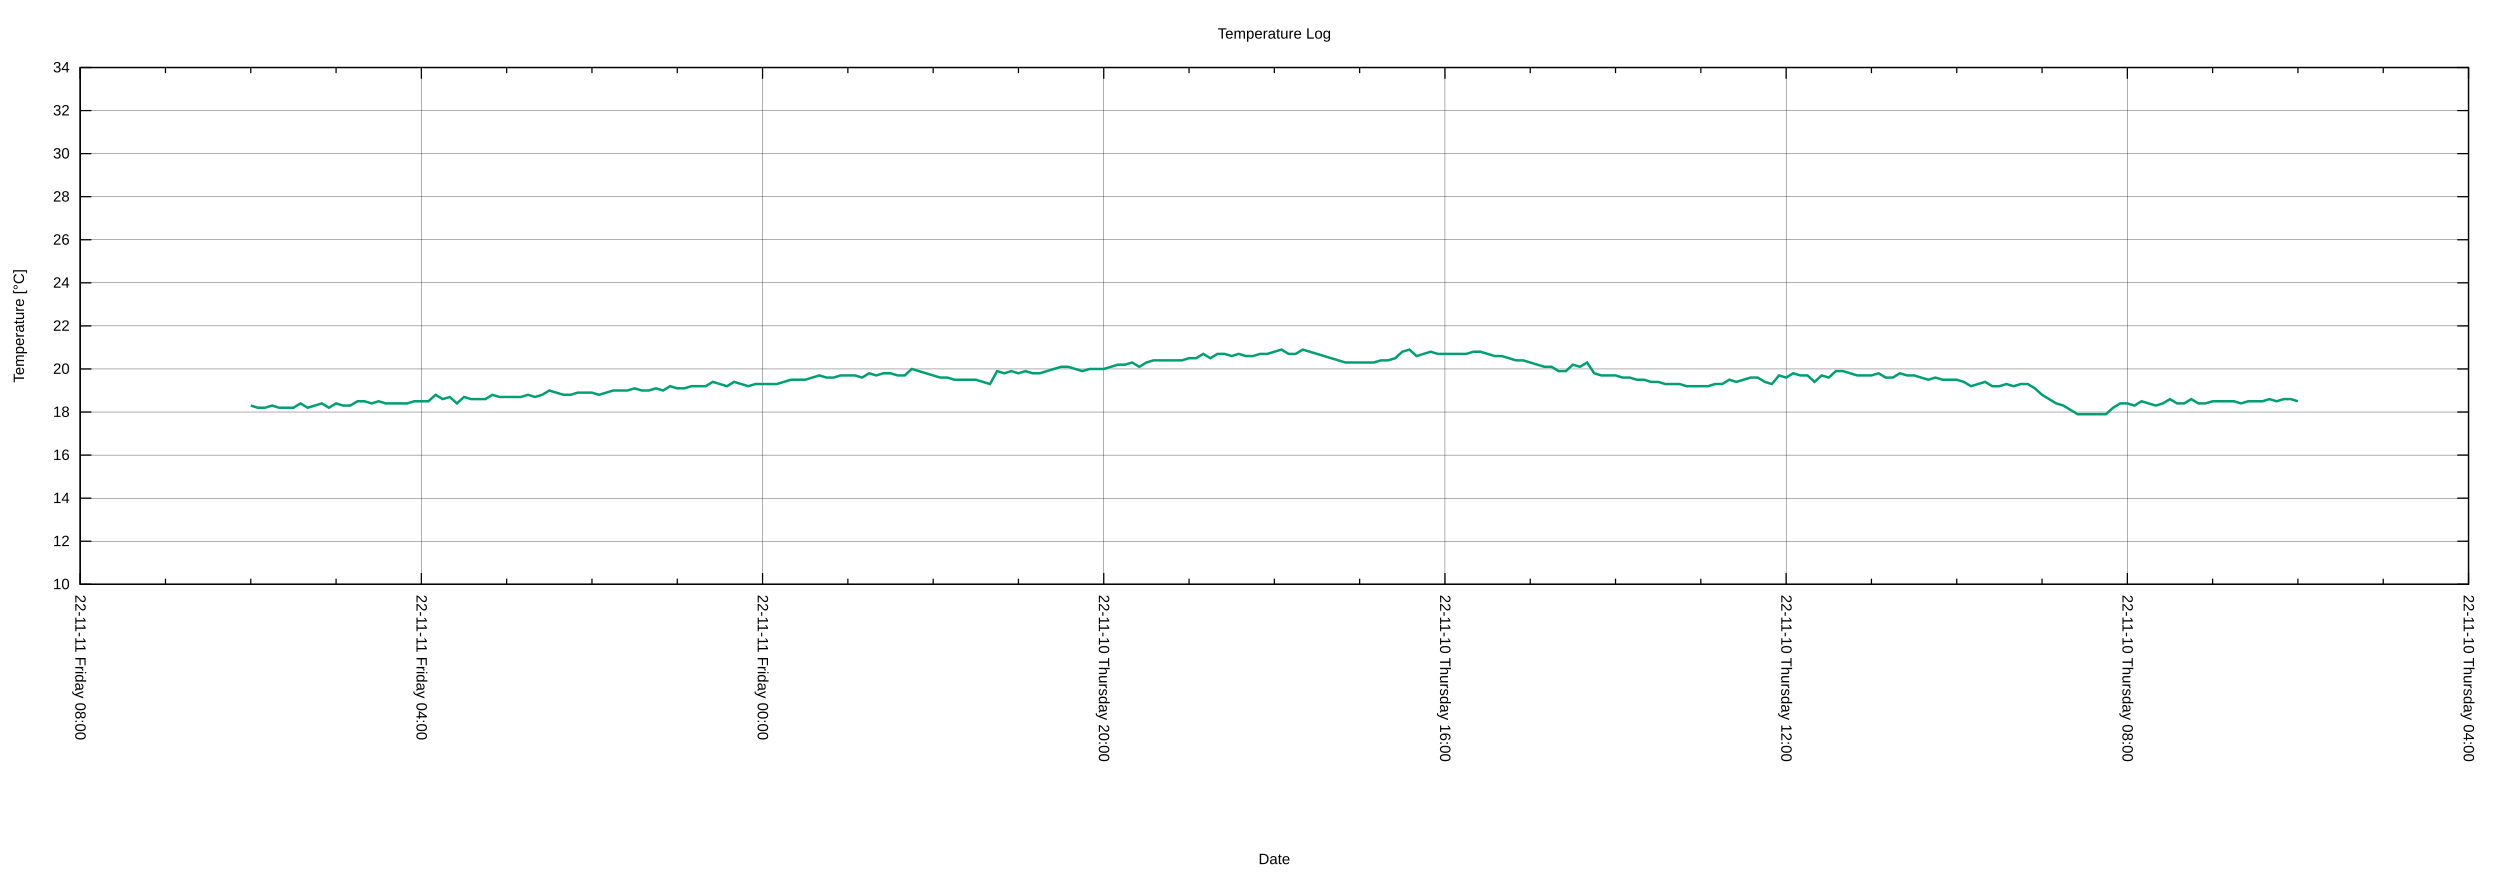
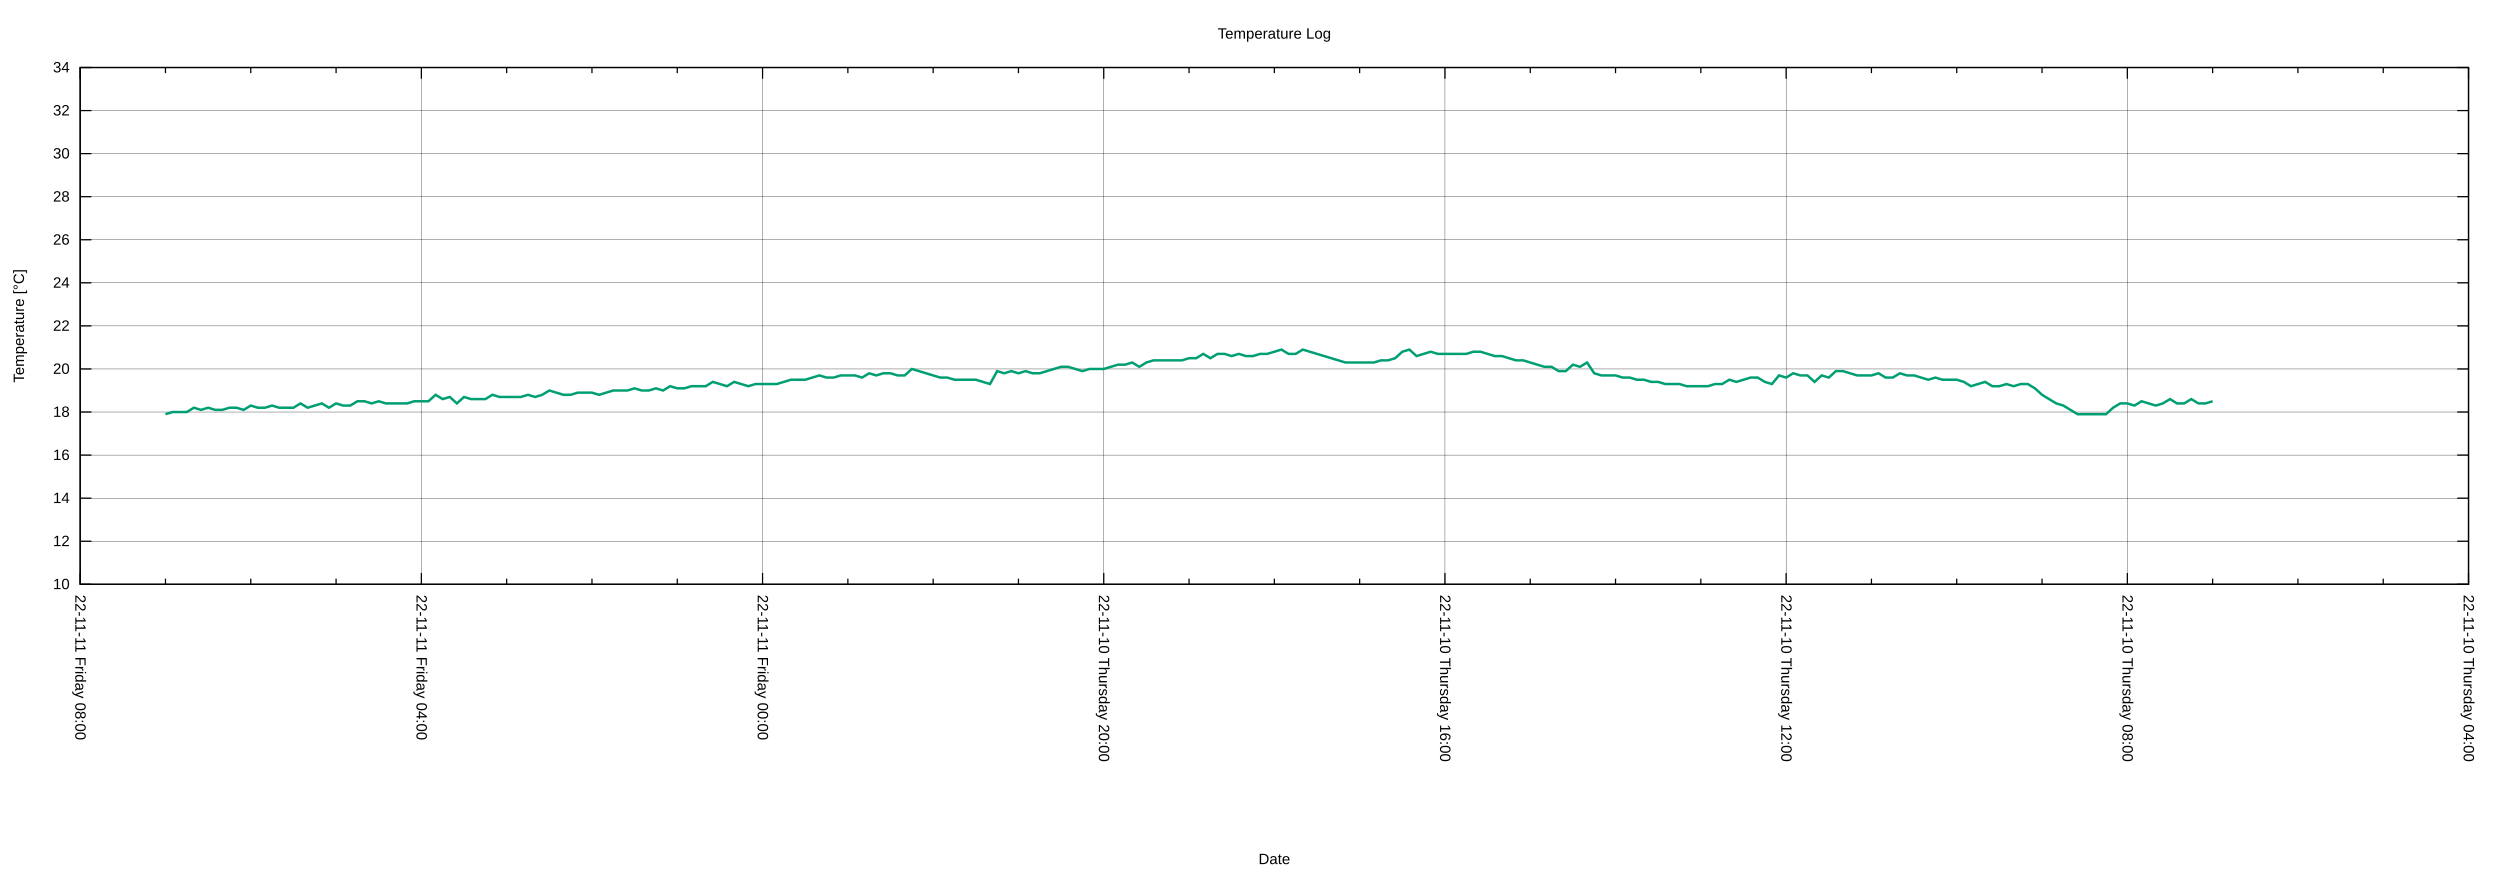
<svg xmlns="http://www.w3.org/2000/svg" xmlns:xlink="http://www.w3.org/1999/xlink" width="2000" height="700" viewBox="0 0 2000 700">
  <g id="gnuplot_canvas">
    <rect x="0" y="0" width="2000" height="700" fill="none" />
    <defs>
      <circle id="gpDot" r="0.5" stroke-width="0.5" stroke="currentColor" />
      <path id="gpPt0" stroke-width="0.222" stroke="currentColor" d="M-1,0 h2 M0,-1 v2" />
      <path id="gpPt1" stroke-width="0.222" stroke="currentColor" d="M-1,-1 L1,1 M1,-1 L-1,1" />
      <path id="gpPt2" stroke-width="0.222" stroke="currentColor" d="M-1,0 L1,0 M0,-1 L0,1 M-1,-1 L1,1 M-1,1 L1,-1" />
      <rect id="gpPt3" stroke-width="0.222" stroke="currentColor" x="-1" y="-1" width="2" height="2" />
      <rect id="gpPt4" stroke-width="0.222" stroke="currentColor" fill="currentColor" x="-1" y="-1" width="2" height="2" />
      <circle id="gpPt5" stroke-width="0.222" stroke="currentColor" cx="0" cy="0" r="1" />
      <use xlink:href="#gpPt5" id="gpPt6" fill="currentColor" stroke="none" />
      <path id="gpPt7" stroke-width="0.222" stroke="currentColor" d="M0,-1.33 L-1.33,0.67 L1.33,0.67 z" />
      <use xlink:href="#gpPt7" id="gpPt8" fill="currentColor" stroke="none" />
      <use xlink:href="#gpPt7" id="gpPt9" stroke="currentColor" transform="rotate(180)" />
      <use xlink:href="#gpPt9" id="gpPt10" fill="currentColor" stroke="none" />
      <use xlink:href="#gpPt3" id="gpPt11" stroke="currentColor" transform="rotate(45)" />
      <use xlink:href="#gpPt11" id="gpPt12" fill="currentColor" stroke="none" />
      <path id="gpPt13" stroke-width="0.222" stroke="currentColor" d="M0,1.330 L1.265,0.411 L0.782,-1.067 L-0.782,-1.076 L-1.265,0.411 z" />
      <use xlink:href="#gpPt13" id="gpPt14" fill="currentColor" stroke="none" />
      <filter id="textbox" filterUnits="objectBoundingBox" x="0" y="0" height="1" width="1">
        <feFlood flood-color="white" flood-opacity="1" result="bgnd" />
        <feComposite in="SourceGraphic" in2="bgnd" operator="atop" />
      </filter>
      <filter id="greybox" filterUnits="objectBoundingBox" x="0" y="0" height="1" width="1">
        <feFlood flood-color="lightgrey" flood-opacity="1" result="grey" />
        <feComposite in="SourceGraphic" in2="grey" operator="atop" />
      </filter>
    </defs>
    <g fill="none" color="white" stroke="currentColor" stroke-width="1.00" stroke-linecap="butt" stroke-linejoin="miter">
</g>
    <g fill="none" color="black" stroke="currentColor" stroke-width="1.00" stroke-linecap="butt" stroke-linejoin="miter">
</g>
    <g fill="none" color="black" stroke="black" stroke-width="0.25" stroke-linecap="butt" stroke-linejoin="miter">
</g>
    <g fill="none" color="black" stroke="currentColor" stroke-width="0.25" stroke-linecap="butt" stroke-linejoin="miter">
      <path stroke="black" class="gridline" d="M64.14,467.43 L1974.82,467.43  " />
    </g>
    <g fill="none" color="black" stroke="black" stroke-width="1.00" stroke-linecap="butt" stroke-linejoin="miter">
</g>
    <g fill="none" color="black" stroke="currentColor" stroke-width="1.00" stroke-linecap="butt" stroke-linejoin="miter">
      <path stroke="black" d="M64.14,467.43 L73.14,467.43 M1974.82,467.43 L1965.82,467.43  " />
      <g transform="translate(55.75,471.33)" stroke="none" fill="black" font-family="Arial" font-size="12.00" text-anchor="end">
        <text>
          <tspan font-family="Arial"> 10</tspan>
        </text>
      </g>
    </g>
    <g fill="none" color="black" stroke="currentColor" stroke-width="1.00" stroke-linecap="butt" stroke-linejoin="miter">
</g>
    <g fill="none" color="black" stroke="black" stroke-width="0.25" stroke-linecap="butt" stroke-linejoin="miter">
</g>
    <g fill="none" color="black" stroke="currentColor" stroke-width="0.25" stroke-linecap="butt" stroke-linejoin="miter">
      <path stroke="black" class="gridline" d="M64.14,432.98 L1974.82,432.98  " />
    </g>
    <g fill="none" color="black" stroke="black" stroke-width="1.00" stroke-linecap="butt" stroke-linejoin="miter">
</g>
    <g fill="none" color="black" stroke="currentColor" stroke-width="1.00" stroke-linecap="butt" stroke-linejoin="miter">
      <path stroke="black" d="M64.14,432.98 L73.14,432.98 M1974.82,432.98 L1965.82,432.98  " />
      <g transform="translate(55.75,436.88)" stroke="none" fill="black" font-family="Arial" font-size="12.00" text-anchor="end">
        <text>
          <tspan font-family="Arial"> 12</tspan>
        </text>
      </g>
    </g>
    <g fill="none" color="black" stroke="currentColor" stroke-width="1.00" stroke-linecap="butt" stroke-linejoin="miter">
</g>
    <g fill="none" color="black" stroke="black" stroke-width="0.25" stroke-linecap="butt" stroke-linejoin="miter">
</g>
    <g fill="none" color="black" stroke="currentColor" stroke-width="0.25" stroke-linecap="butt" stroke-linejoin="miter">
      <path stroke="black" class="gridline" d="M64.14,398.53 L1974.82,398.53  " />
    </g>
    <g fill="none" color="black" stroke="black" stroke-width="1.00" stroke-linecap="butt" stroke-linejoin="miter">
</g>
    <g fill="none" color="black" stroke="currentColor" stroke-width="1.00" stroke-linecap="butt" stroke-linejoin="miter">
      <path stroke="black" d="M64.14,398.53 L73.14,398.53 M1974.82,398.53 L1965.82,398.53  " />
      <g transform="translate(55.75,402.43)" stroke="none" fill="black" font-family="Arial" font-size="12.00" text-anchor="end">
        <text>
          <tspan font-family="Arial"> 14</tspan>
        </text>
      </g>
    </g>
    <g fill="none" color="black" stroke="currentColor" stroke-width="1.00" stroke-linecap="butt" stroke-linejoin="miter">
</g>
    <g fill="none" color="black" stroke="black" stroke-width="0.25" stroke-linecap="butt" stroke-linejoin="miter">
</g>
    <g fill="none" color="black" stroke="currentColor" stroke-width="0.25" stroke-linecap="butt" stroke-linejoin="miter">
      <path stroke="black" class="gridline" d="M64.14,364.07 L1974.82,364.07  " />
    </g>
    <g fill="none" color="black" stroke="black" stroke-width="1.00" stroke-linecap="butt" stroke-linejoin="miter">
</g>
    <g fill="none" color="black" stroke="currentColor" stroke-width="1.00" stroke-linecap="butt" stroke-linejoin="miter">
      <path stroke="black" d="M64.14,364.07 L73.14,364.07 M1974.82,364.07 L1965.82,364.07  " />
      <g transform="translate(55.75,367.97)" stroke="none" fill="black" font-family="Arial" font-size="12.00" text-anchor="end">
        <text>
          <tspan font-family="Arial"> 16</tspan>
        </text>
      </g>
    </g>
    <g fill="none" color="black" stroke="currentColor" stroke-width="1.00" stroke-linecap="butt" stroke-linejoin="miter">
</g>
    <g fill="none" color="black" stroke="black" stroke-width="0.25" stroke-linecap="butt" stroke-linejoin="miter">
</g>
    <g fill="none" color="black" stroke="currentColor" stroke-width="0.25" stroke-linecap="butt" stroke-linejoin="miter">
      <path stroke="black" class="gridline" d="M64.14,329.62 L1974.82,329.62  " />
    </g>
    <g fill="none" color="black" stroke="black" stroke-width="1.00" stroke-linecap="butt" stroke-linejoin="miter">
</g>
    <g fill="none" color="black" stroke="currentColor" stroke-width="1.00" stroke-linecap="butt" stroke-linejoin="miter">
      <path stroke="black" d="M64.14,329.62 L73.14,329.62 M1974.82,329.62 L1965.82,329.62  " />
      <g transform="translate(55.75,333.52)" stroke="none" fill="black" font-family="Arial" font-size="12.00" text-anchor="end">
        <text>
          <tspan font-family="Arial"> 18</tspan>
        </text>
      </g>
    </g>
    <g fill="none" color="black" stroke="currentColor" stroke-width="1.00" stroke-linecap="butt" stroke-linejoin="miter">
</g>
    <g fill="none" color="black" stroke="black" stroke-width="0.25" stroke-linecap="butt" stroke-linejoin="miter">
</g>
    <g fill="none" color="black" stroke="currentColor" stroke-width="0.25" stroke-linecap="butt" stroke-linejoin="miter">
      <path stroke="black" class="gridline" d="M64.14,295.17 L1974.82,295.17  " />
    </g>
    <g fill="none" color="black" stroke="black" stroke-width="1.00" stroke-linecap="butt" stroke-linejoin="miter">
</g>
    <g fill="none" color="black" stroke="currentColor" stroke-width="1.00" stroke-linecap="butt" stroke-linejoin="miter">
      <path stroke="black" d="M64.14,295.17 L73.14,295.17 M1974.82,295.17 L1965.82,295.17  " />
      <g transform="translate(55.75,299.07)" stroke="none" fill="black" font-family="Arial" font-size="12.00" text-anchor="end">
        <text>
          <tspan font-family="Arial"> 20</tspan>
        </text>
      </g>
    </g>
    <g fill="none" color="black" stroke="currentColor" stroke-width="1.00" stroke-linecap="butt" stroke-linejoin="miter">
</g>
    <g fill="none" color="black" stroke="black" stroke-width="0.25" stroke-linecap="butt" stroke-linejoin="miter">
</g>
    <g fill="none" color="black" stroke="currentColor" stroke-width="0.25" stroke-linecap="butt" stroke-linejoin="miter">
      <path stroke="black" class="gridline" d="M64.14,260.72 L1974.82,260.72  " />
    </g>
    <g fill="none" color="black" stroke="black" stroke-width="1.00" stroke-linecap="butt" stroke-linejoin="miter">
</g>
    <g fill="none" color="black" stroke="currentColor" stroke-width="1.00" stroke-linecap="butt" stroke-linejoin="miter">
      <path stroke="black" d="M64.14,260.72 L73.14,260.72 M1974.82,260.72 L1965.82,260.72  " />
      <g transform="translate(55.75,264.62)" stroke="none" fill="black" font-family="Arial" font-size="12.00" text-anchor="end">
        <text>
          <tspan font-family="Arial"> 22</tspan>
        </text>
      </g>
    </g>
    <g fill="none" color="black" stroke="currentColor" stroke-width="1.00" stroke-linecap="butt" stroke-linejoin="miter">
</g>
    <g fill="none" color="black" stroke="black" stroke-width="0.25" stroke-linecap="butt" stroke-linejoin="miter">
</g>
    <g fill="none" color="black" stroke="currentColor" stroke-width="0.25" stroke-linecap="butt" stroke-linejoin="miter">
      <path stroke="black" class="gridline" d="M64.14,226.27 L1974.82,226.27  " />
    </g>
    <g fill="none" color="black" stroke="black" stroke-width="1.00" stroke-linecap="butt" stroke-linejoin="miter">
</g>
    <g fill="none" color="black" stroke="currentColor" stroke-width="1.00" stroke-linecap="butt" stroke-linejoin="miter">
      <path stroke="black" d="M64.14,226.27 L73.14,226.27 M1974.82,226.27 L1965.82,226.27  " />
      <g transform="translate(55.75,230.17)" stroke="none" fill="black" font-family="Arial" font-size="12.00" text-anchor="end">
        <text>
          <tspan font-family="Arial"> 24</tspan>
        </text>
      </g>
    </g>
    <g fill="none" color="black" stroke="currentColor" stroke-width="1.00" stroke-linecap="butt" stroke-linejoin="miter">
</g>
    <g fill="none" color="black" stroke="black" stroke-width="0.25" stroke-linecap="butt" stroke-linejoin="miter">
</g>
    <g fill="none" color="black" stroke="currentColor" stroke-width="0.25" stroke-linecap="butt" stroke-linejoin="miter">
      <path stroke="black" class="gridline" d="M64.14,191.82 L1974.82,191.82  " />
    </g>
    <g fill="none" color="black" stroke="black" stroke-width="1.00" stroke-linecap="butt" stroke-linejoin="miter">
</g>
    <g fill="none" color="black" stroke="currentColor" stroke-width="1.00" stroke-linecap="butt" stroke-linejoin="miter">
      <path stroke="black" d="M64.14,191.82 L73.14,191.82 M1974.82,191.82 L1965.82,191.82  " />
      <g transform="translate(55.75,195.72)" stroke="none" fill="black" font-family="Arial" font-size="12.00" text-anchor="end">
        <text>
          <tspan font-family="Arial"> 26</tspan>
        </text>
      </g>
    </g>
    <g fill="none" color="black" stroke="currentColor" stroke-width="1.00" stroke-linecap="butt" stroke-linejoin="miter">
</g>
    <g fill="none" color="black" stroke="black" stroke-width="0.25" stroke-linecap="butt" stroke-linejoin="miter">
</g>
    <g fill="none" color="black" stroke="currentColor" stroke-width="0.25" stroke-linecap="butt" stroke-linejoin="miter">
      <path stroke="black" class="gridline" d="M64.14,157.36 L1974.82,157.36  " />
    </g>
    <g fill="none" color="black" stroke="black" stroke-width="1.00" stroke-linecap="butt" stroke-linejoin="miter">
</g>
    <g fill="none" color="black" stroke="currentColor" stroke-width="1.00" stroke-linecap="butt" stroke-linejoin="miter">
      <path stroke="black" d="M64.14,157.36 L73.14,157.36 M1974.82,157.36 L1965.82,157.36  " />
      <g transform="translate(55.75,161.26)" stroke="none" fill="black" font-family="Arial" font-size="12.00" text-anchor="end">
        <text>
          <tspan font-family="Arial"> 28</tspan>
        </text>
      </g>
    </g>
    <g fill="none" color="black" stroke="currentColor" stroke-width="1.00" stroke-linecap="butt" stroke-linejoin="miter">
</g>
    <g fill="none" color="black" stroke="black" stroke-width="0.25" stroke-linecap="butt" stroke-linejoin="miter">
</g>
    <g fill="none" color="black" stroke="currentColor" stroke-width="0.25" stroke-linecap="butt" stroke-linejoin="miter">
      <path stroke="black" class="gridline" d="M64.14,122.91 L1974.82,122.91  " />
    </g>
    <g fill="none" color="black" stroke="black" stroke-width="1.00" stroke-linecap="butt" stroke-linejoin="miter">
</g>
    <g fill="none" color="black" stroke="currentColor" stroke-width="1.00" stroke-linecap="butt" stroke-linejoin="miter">
      <path stroke="black" d="M64.14,122.91 L73.14,122.91 M1974.82,122.91 L1965.82,122.91  " />
      <g transform="translate(55.75,126.81)" stroke="none" fill="black" font-family="Arial" font-size="12.00" text-anchor="end">
        <text>
          <tspan font-family="Arial"> 30</tspan>
        </text>
      </g>
    </g>
    <g fill="none" color="black" stroke="currentColor" stroke-width="1.00" stroke-linecap="butt" stroke-linejoin="miter">
</g>
    <g fill="none" color="black" stroke="black" stroke-width="0.25" stroke-linecap="butt" stroke-linejoin="miter">
</g>
    <g fill="none" color="black" stroke="currentColor" stroke-width="0.25" stroke-linecap="butt" stroke-linejoin="miter">
      <path stroke="black" class="gridline" d="M64.14,88.46 L1974.82,88.46  " />
    </g>
    <g fill="none" color="black" stroke="black" stroke-width="1.00" stroke-linecap="butt" stroke-linejoin="miter">
</g>
    <g fill="none" color="black" stroke="currentColor" stroke-width="1.00" stroke-linecap="butt" stroke-linejoin="miter">
      <path stroke="black" d="M64.14,88.46 L73.14,88.46 M1974.82,88.46 L1965.82,88.46  " />
      <g transform="translate(55.75,92.36)" stroke="none" fill="black" font-family="Arial" font-size="12.00" text-anchor="end">
        <text>
          <tspan font-family="Arial"> 32</tspan>
        </text>
      </g>
    </g>
    <g fill="none" color="black" stroke="currentColor" stroke-width="1.00" stroke-linecap="butt" stroke-linejoin="miter">
</g>
    <g fill="none" color="black" stroke="black" stroke-width="0.25" stroke-linecap="butt" stroke-linejoin="miter">
</g>
    <g fill="none" color="black" stroke="currentColor" stroke-width="0.25" stroke-linecap="butt" stroke-linejoin="miter">
      <path stroke="black" class="gridline" d="M64.14,54.01 L1974.82,54.01  " />
    </g>
    <g fill="none" color="black" stroke="black" stroke-width="1.00" stroke-linecap="butt" stroke-linejoin="miter">
</g>
    <g fill="none" color="black" stroke="currentColor" stroke-width="1.00" stroke-linecap="butt" stroke-linejoin="miter">
      <path stroke="black" d="M64.14,54.01 L73.14,54.01 M1974.82,54.01 L1965.82,54.01  " />
      <g transform="translate(55.75,57.91)" stroke="none" fill="black" font-family="Arial" font-size="12.00" text-anchor="end">
        <text>
          <tspan font-family="Arial"> 34</tspan>
        </text>
      </g>
    </g>
    <g fill="none" color="black" stroke="currentColor" stroke-width="1.00" stroke-linecap="butt" stroke-linejoin="miter">
</g>
    <g fill="none" color="black" stroke="black" stroke-width="0.25" stroke-linecap="butt" stroke-linejoin="miter">
</g>
    <g fill="none" color="black" stroke="currentColor" stroke-width="0.25" stroke-linecap="butt" stroke-linejoin="miter">
      <path stroke="black" class="gridline" d="M1974.82,467.43 L1974.82,54.01  " />
    </g>
    <g fill="none" color="black" stroke="black" stroke-width="1.00" stroke-linecap="butt" stroke-linejoin="miter">
</g>
    <g fill="none" color="black" stroke="currentColor" stroke-width="1.00" stroke-linecap="butt" stroke-linejoin="miter">
      <path stroke="black" d="M1974.82,467.43 L1974.82,458.43 M1974.82,54.01 L1974.82,63.01  " />
      <g transform="translate(1970.92,475.82) rotate(90)" stroke="none" fill="black" font-family="Arial" font-size="12.00" text-anchor="start">
        <text>
          <tspan font-family="Arial">22-11-10 Thursday 04:00</tspan>
        </text>
      </g>
    </g>
    <g fill="none" color="black" stroke="currentColor" stroke-width="1.00" stroke-linecap="butt" stroke-linejoin="miter">
      <path stroke="black" d="M1906.58,467.43 L1906.58,462.93 M1906.58,54.01 L1906.58,58.51 M1838.34,467.43 L1838.34,462.93 M1838.34,54.01 L1838.34,58.51   M1770.10,467.43 L1770.10,462.93 M1770.10,54.01 L1770.10,58.51  " />
    </g>
    <g fill="none" color="black" stroke="black" stroke-width="0.25" stroke-linecap="butt" stroke-linejoin="miter">
</g>
    <g fill="none" color="black" stroke="currentColor" stroke-width="0.25" stroke-linecap="butt" stroke-linejoin="miter">
      <path stroke="black" class="gridline" d="M1701.87,467.43 L1701.87,54.01  " />
    </g>
    <g fill="none" color="black" stroke="black" stroke-width="1.00" stroke-linecap="butt" stroke-linejoin="miter">
</g>
    <g fill="none" color="black" stroke="currentColor" stroke-width="1.00" stroke-linecap="butt" stroke-linejoin="miter">
      <path stroke="black" d="M1701.87,467.43 L1701.87,458.43 M1701.87,54.01 L1701.87,63.01  " />
      <g transform="translate(1697.97,475.82) rotate(90)" stroke="none" fill="black" font-family="Arial" font-size="12.00" text-anchor="start">
        <text>
          <tspan font-family="Arial">22-11-10 Thursday 08:00</tspan>
        </text>
      </g>
    </g>
    <g fill="none" color="black" stroke="currentColor" stroke-width="1.00" stroke-linecap="butt" stroke-linejoin="miter">
      <path stroke="black" d="M1633.63,467.43 L1633.63,462.93 M1633.63,54.01 L1633.63,58.51 M1565.39,467.43 L1565.39,462.93 M1565.39,54.01 L1565.39,58.51   M1497.15,467.43 L1497.15,462.93 M1497.15,54.01 L1497.15,58.51  " />
    </g>
    <g fill="none" color="black" stroke="black" stroke-width="0.25" stroke-linecap="butt" stroke-linejoin="miter">
</g>
    <g fill="none" color="black" stroke="currentColor" stroke-width="0.25" stroke-linecap="butt" stroke-linejoin="miter">
      <path stroke="black" class="gridline" d="M1428.91,467.43 L1428.91,54.01  " />
    </g>
    <g fill="none" color="black" stroke="black" stroke-width="1.00" stroke-linecap="butt" stroke-linejoin="miter">
</g>
    <g fill="none" color="black" stroke="currentColor" stroke-width="1.00" stroke-linecap="butt" stroke-linejoin="miter">
      <path stroke="black" d="M1428.91,467.43 L1428.91,458.43 M1428.91,54.01 L1428.91,63.01  " />
      <g transform="translate(1425.01,475.82) rotate(90)" stroke="none" fill="black" font-family="Arial" font-size="12.00" text-anchor="start">
        <text>
          <tspan font-family="Arial">22-11-10 Thursday 12:00</tspan>
        </text>
      </g>
    </g>
    <g fill="none" color="black" stroke="currentColor" stroke-width="1.00" stroke-linecap="butt" stroke-linejoin="miter">
      <path stroke="black" d="M1360.67,467.43 L1360.67,462.93 M1360.67,54.01 L1360.67,58.51 M1292.43,467.43 L1292.43,462.93 M1292.43,54.01 L1292.43,58.51   M1224.20,467.43 L1224.20,462.93 M1224.20,54.01 L1224.20,58.51  " />
    </g>
    <g fill="none" color="black" stroke="black" stroke-width="0.25" stroke-linecap="butt" stroke-linejoin="miter">
</g>
    <g fill="none" color="black" stroke="currentColor" stroke-width="0.25" stroke-linecap="butt" stroke-linejoin="miter">
      <path stroke="black" class="gridline" d="M1155.96,467.43 L1155.96,54.01  " />
    </g>
    <g fill="none" color="black" stroke="black" stroke-width="1.00" stroke-linecap="butt" stroke-linejoin="miter">
</g>
    <g fill="none" color="black" stroke="currentColor" stroke-width="1.00" stroke-linecap="butt" stroke-linejoin="miter">
      <path stroke="black" d="M1155.96,467.43 L1155.96,458.43 M1155.96,54.01 L1155.96,63.01  " />
      <g transform="translate(1152.06,475.82) rotate(90)" stroke="none" fill="black" font-family="Arial" font-size="12.00" text-anchor="start">
        <text>
          <tspan font-family="Arial">22-11-10 Thursday 16:00</tspan>
        </text>
      </g>
    </g>
    <g fill="none" color="black" stroke="currentColor" stroke-width="1.00" stroke-linecap="butt" stroke-linejoin="miter">
      <path stroke="black" d="M1087.72,467.43 L1087.72,462.93 M1087.72,54.01 L1087.72,58.51 M1019.48,467.43 L1019.48,462.93 M1019.48,54.01 L1019.48,58.51   M951.24,467.43 L951.24,462.93 M951.24,54.01 L951.24,58.51  " />
    </g>
    <g fill="none" color="black" stroke="black" stroke-width="0.25" stroke-linecap="butt" stroke-linejoin="miter">
</g>
    <g fill="none" color="black" stroke="currentColor" stroke-width="0.25" stroke-linecap="butt" stroke-linejoin="miter">
      <path stroke="black" class="gridline" d="M883.00,467.43 L883.00,54.01  " />
    </g>
    <g fill="none" color="black" stroke="black" stroke-width="1.00" stroke-linecap="butt" stroke-linejoin="miter">
</g>
    <g fill="none" color="black" stroke="currentColor" stroke-width="1.00" stroke-linecap="butt" stroke-linejoin="miter">
      <path stroke="black" d="M883.00,467.43 L883.00,458.43 M883.00,54.01 L883.00,63.01  " />
      <g transform="translate(879.10,475.82) rotate(90)" stroke="none" fill="black" font-family="Arial" font-size="12.00" text-anchor="start">
        <text>
          <tspan font-family="Arial">22-11-10 Thursday 20:00</tspan>
        </text>
      </g>
    </g>
    <g fill="none" color="black" stroke="currentColor" stroke-width="1.00" stroke-linecap="butt" stroke-linejoin="miter">
      <path stroke="black" d="M814.76,467.43 L814.76,462.93 M814.76,54.01 L814.76,58.51 M746.53,467.43 L746.53,462.93 M746.53,54.01 L746.53,58.51   M678.29,467.43 L678.29,462.93 M678.29,54.01 L678.29,58.51  " />
    </g>
    <g fill="none" color="black" stroke="black" stroke-width="0.25" stroke-linecap="butt" stroke-linejoin="miter">
</g>
    <g fill="none" color="black" stroke="currentColor" stroke-width="0.25" stroke-linecap="butt" stroke-linejoin="miter">
      <path stroke="black" class="gridline" d="M610.05,467.43 L610.05,54.01  " />
    </g>
    <g fill="none" color="black" stroke="black" stroke-width="1.00" stroke-linecap="butt" stroke-linejoin="miter">
</g>
    <g fill="none" color="black" stroke="currentColor" stroke-width="1.00" stroke-linecap="butt" stroke-linejoin="miter">
      <path stroke="black" d="M610.05,467.43 L610.05,458.43 M610.05,54.01 L610.05,63.01  " />
      <g transform="translate(606.15,475.82) rotate(90)" stroke="none" fill="black" font-family="Arial" font-size="12.00" text-anchor="start">
        <text>
          <tspan font-family="Arial">22-11-11 Friday 00:00</tspan>
        </text>
      </g>
    </g>
    <g fill="none" color="black" stroke="currentColor" stroke-width="1.00" stroke-linecap="butt" stroke-linejoin="miter">
      <path stroke="black" d="M541.81,467.43 L541.81,462.93 M541.81,54.01 L541.81,58.51 M473.57,467.43 L473.57,462.93 M473.57,54.01 L473.57,58.51   M405.33,467.43 L405.33,462.93 M405.33,54.01 L405.33,58.51  " />
    </g>
    <g fill="none" color="black" stroke="black" stroke-width="0.25" stroke-linecap="butt" stroke-linejoin="miter">
</g>
    <g fill="none" color="black" stroke="currentColor" stroke-width="0.25" stroke-linecap="butt" stroke-linejoin="miter">
      <path stroke="black" class="gridline" d="M337.09,467.43 L337.09,54.01  " />
    </g>
    <g fill="none" color="black" stroke="black" stroke-width="1.00" stroke-linecap="butt" stroke-linejoin="miter">
</g>
    <g fill="none" color="black" stroke="currentColor" stroke-width="1.00" stroke-linecap="butt" stroke-linejoin="miter">
      <path stroke="black" d="M337.09,467.43 L337.09,458.43 M337.09,54.01 L337.09,63.01  " />
      <g transform="translate(333.19,475.82) rotate(90)" stroke="none" fill="black" font-family="Arial" font-size="12.00" text-anchor="start">
        <text>
          <tspan font-family="Arial">22-11-11 Friday 04:00</tspan>
        </text>
      </g>
    </g>
    <g fill="none" color="black" stroke="currentColor" stroke-width="1.00" stroke-linecap="butt" stroke-linejoin="miter">
      <path stroke="black" d="M268.86,467.43 L268.86,462.93 M268.86,54.01 L268.86,58.51 M200.62,467.43 L200.62,462.93 M200.62,54.01 L200.62,58.51   M132.38,467.43 L132.38,462.93 M132.38,54.01 L132.38,58.51  " />
    </g>
    <g fill="none" color="black" stroke="black" stroke-width="0.25" stroke-linecap="butt" stroke-linejoin="miter">
</g>
    <g fill="none" color="black" stroke="currentColor" stroke-width="0.25" stroke-linecap="butt" stroke-linejoin="miter">
      <path stroke="black" class="gridline" d="M64.14,467.43 L64.14,54.01  " />
    </g>
    <g fill="none" color="black" stroke="black" stroke-width="1.00" stroke-linecap="butt" stroke-linejoin="miter">
</g>
    <g fill="none" color="black" stroke="currentColor" stroke-width="1.00" stroke-linecap="butt" stroke-linejoin="miter">
      <path stroke="black" d="M64.14,467.43 L64.14,458.43 M64.14,54.01 L64.14,63.01  " />
      <g transform="translate(60.24,475.82) rotate(90)" stroke="none" fill="black" font-family="Arial" font-size="12.00" text-anchor="start">
        <text>
          <tspan font-family="Arial">22-11-11 Friday 08:00</tspan>
        </text>
      </g>
    </g>
    <g fill="none" color="black" stroke="currentColor" stroke-width="1.00" stroke-linecap="butt" stroke-linejoin="miter">
</g>
    <g fill="none" color="black" stroke="currentColor" stroke-width="1.00" stroke-linecap="butt" stroke-linejoin="miter">
      <path stroke="black" d="M64.14,54.01 L64.14,467.43 L1974.82,467.43 L1974.82,54.01 L64.14,54.01 Z  " />
    </g>
    <g fill="none" color="black" stroke="currentColor" stroke-width="1.00" stroke-linecap="butt" stroke-linejoin="miter">
      <g transform="translate(19.18,260.72) rotate(270)" stroke="none" fill="black" font-family="Arial" font-size="12.00" text-anchor="middle">
        <text>
          <tspan font-family="Arial">Temperature [°C]</tspan>
        </text>
      </g>
    </g>
    <g fill="none" color="black" stroke="currentColor" stroke-width="1.00" stroke-linecap="butt" stroke-linejoin="miter">
      <g transform="translate(1019.48,691.30)" stroke="none" fill="black" font-family="Arial" font-size="12.00" text-anchor="middle">
        <text>
          <tspan font-family="Arial">Date</tspan>
        </text>
      </g>
    </g>
    <g fill="none" color="black" stroke="currentColor" stroke-width="1.00" stroke-linecap="butt" stroke-linejoin="miter">
</g>
    <g id="gnuplot_plot_1">
      <g fill="none" color="white" stroke="currentColor" stroke-width="2.00" stroke-linecap="butt" stroke-linejoin="miter">
</g>
      <g fill="none" color="black" stroke="currentColor" stroke-width="2.00" stroke-linecap="butt" stroke-linejoin="miter">
-         <path stroke="rgb(  0, 158, 115)" d="M200.62,324.46 L206.30,326.18 L211.99,326.18 L217.68,324.46 L223.36,326.18 L229.05,326.18 L234.74,326.18 L240.42,322.73   L246.11,326.18 L251.80,324.46 L257.48,322.73 L263.17,326.18 L268.86,322.73 L274.54,324.46 L280.23,324.46 L285.92,321.01   L291.60,321.01 L297.29,322.73 L302.98,321.01 L308.66,322.73 L314.35,322.73 L320.03,322.73 L325.72,322.73 L331.41,321.01   L337.09,321.01 L342.78,321.01 L348.47,315.84 L354.15,319.29 L359.84,317.57 L365.53,322.73 L371.21,317.57 L376.90,319.29   L382.59,319.29 L388.27,319.29 L393.96,315.84 L399.65,317.57 L405.33,317.57 L411.02,317.57 L416.71,317.57 L422.39,315.84   L428.08,317.57 L433.77,315.84 L439.45,312.40 L445.14,314.12 L450.83,315.84 L456.51,315.84 L462.20,314.12 L467.88,314.12   L473.57,314.12 L479.26,315.84 L484.94,314.12 L490.63,312.40 L496.32,312.40 L502.00,312.40 L507.69,310.67 L513.38,312.40   L519.06,312.40 L524.75,310.67 L530.44,312.40 L536.12,308.95 L541.81,310.67 L547.50,310.67 L553.18,308.95 L558.87,308.95   L564.56,308.95 L570.24,305.51 L575.93,307.23 L581.62,308.95 L587.30,305.51 L592.99,307.23 L598.68,308.95 L604.36,307.23   L610.05,307.23 L615.74,307.23 L621.42,307.23 L627.11,305.51 L632.79,303.78 L638.48,303.78 L644.17,303.78 L649.85,302.06   L655.54,300.34 L661.23,302.06 L666.91,302.06 L672.60,300.34 L678.29,300.34 L683.97,300.34 L689.66,302.06 L695.35,298.62   L701.03,300.34 L706.72,298.62 L712.41,298.62 L718.09,300.34 L723.78,300.34 L729.47,295.17 L735.15,296.89 L740.84,298.62   L746.53,300.34 L752.21,302.06 L757.90,302.06 L763.59,303.78 L769.27,303.78 L774.96,303.78 L780.65,303.78 L786.33,305.51   L792.02,307.23 L797.70,296.89 L803.39,298.62 L809.08,296.89 L814.76,298.62 L820.45,296.89 L826.14,298.62 L831.82,298.62   L837.51,296.89 L843.20,295.17 L848.88,293.45 L854.57,293.45 L860.26,295.17 L865.94,296.89 L871.63,295.17 L877.32,295.17   L883.00,295.17 L888.69,293.45 L894.38,291.73 L900.06,291.73 L905.75,290.00 L911.44,293.45 L917.12,290.00 L922.81,288.28   L928.50,288.28 L934.18,288.28 L939.87,288.28 L945.55,288.28 L951.24,286.56 L956.93,286.56 L962.61,283.11 L968.30,286.56   L973.99,283.11 L979.67,283.11 L985.36,284.84 L991.05,283.11 L996.73,284.84 L1002.42,284.84 L1008.11,283.11 L1013.79,283.11   L1019.48,281.39 L1025.17,279.67 L1030.85,283.11 L1036.54,283.11 L1042.23,279.67 L1047.91,281.39 L1053.60,283.11 L1059.29,284.84   L1064.97,286.56 L1070.66,288.28 L1076.35,290.00 L1082.03,290.00 L1087.72,290.00 L1093.41,290.00 L1099.09,290.00 L1104.78,288.28   L1110.46,288.28 L1116.15,286.56 L1121.84,281.39 L1127.52,279.67 L1133.21,284.84 L1138.90,283.11 L1144.58,281.39 L1150.27,283.11   L1155.96,283.11 L1161.64,283.11 L1167.33,283.11 L1173.02,283.11 L1178.70,281.39 L1184.39,281.39 L1190.08,283.11 L1195.76,284.84   L1201.45,284.84 L1207.14,286.56 L1212.82,288.28 L1218.51,288.28 L1224.20,290.00 L1229.88,291.73 L1235.57,293.45 L1241.26,293.45   L1246.94,296.89 L1252.63,296.89 L1258.32,291.73 L1264.00,293.45 L1269.69,290.00 L1275.37,298.62 L1281.06,300.34 L1286.75,300.34   L1292.43,300.34 L1298.12,302.06 L1303.81,302.06 L1309.49,303.78 L1315.18,303.78 L1320.87,305.51 L1326.55,305.51 L1332.24,307.23   L1337.93,307.23 L1343.61,307.23 L1349.30,308.95 L1354.99,308.95 L1360.67,308.95 L1366.36,308.95 L1372.05,307.23 L1377.73,307.23   L1383.42,303.78 L1389.11,305.51 L1394.79,303.78 L1400.48,302.06 L1406.17,302.06 L1411.85,305.51 L1417.54,307.23 L1423.22,300.34   L1428.91,302.06 L1434.60,298.62 L1440.28,300.34 L1445.97,300.34 L1451.66,305.51 L1457.34,300.34 L1463.03,302.06 L1468.72,296.89   L1474.40,296.89 L1480.09,298.62 L1485.78,300.34 L1491.46,300.34 L1497.15,300.34 L1502.84,298.62 L1508.52,302.06 L1514.21,302.06   L1519.90,298.62 L1525.58,300.34 L1531.27,300.34 L1536.96,302.06 L1542.64,303.78 L1548.33,302.06 L1554.02,303.78 L1559.70,303.78   L1565.39,303.78 L1571.08,305.51 L1576.76,308.95 L1582.45,307.23 L1588.13,305.51 L1593.82,308.95 L1599.51,308.95 L1605.19,307.23   L1610.88,308.95 L1616.57,307.23 L1622.25,307.23 L1627.94,310.67 L1633.63,315.84 L1639.31,319.29 L1645.00,322.73 L1650.69,324.46   L1656.37,327.90 L1662.06,331.35 L1667.75,331.35 L1673.43,331.35 L1679.12,331.35 L1684.81,331.35 L1690.49,326.18 L1696.18,322.73   L1701.87,322.73 L1707.55,324.46 L1713.24,321.01 L1718.93,322.73 L1724.61,324.46 L1730.30,322.73 L1735.99,319.29 L1741.67,322.73   L1747.36,322.73 L1753.04,319.29 L1758.73,322.73 L1764.42,322.73 L1770.10,321.01 L1775.79,321.01 L1781.48,321.01 L1787.16,321.01   L1792.85,322.73 L1798.54,321.01 L1804.22,321.01 L1809.91,321.01 L1815.60,319.29 L1821.28,321.01 L1826.97,319.29 L1832.66,319.29   L1838.34,321.01  " />
+         <path stroke="rgb(  0, 158, 115)" d="M132.38,331.35 L138.07,329.62 L143.75,329.62 L149.44,329.62 L155.12,326.18 L160.81,327.90 L166.50,326.18 L172.18,327.90   L177.87,327.90 L183.56,326.18 L189.24,326.18 L194.93,327.90 L200.62,324.46 L206.30,326.18 L211.99,326.18 L217.68,324.46   L223.36,326.18 L229.05,326.18 L234.74,326.18 L240.42,322.73 L246.11,326.18 L251.80,324.46 L257.48,322.73 L263.17,326.18   L268.86,322.73 L274.54,324.46 L280.23,324.46 L285.92,321.01 L291.60,321.01 L297.29,322.73 L302.98,321.01 L308.66,322.73   L314.35,322.73 L320.03,322.73 L325.72,322.73 L331.41,321.01 L337.09,321.01 L342.78,321.01 L348.47,315.84 L354.15,319.29   L359.84,317.57 L365.53,322.73 L371.21,317.57 L376.90,319.29 L382.59,319.29 L388.27,319.29 L393.96,315.84 L399.65,317.57   L405.33,317.57 L411.02,317.57 L416.71,317.57 L422.39,315.84 L428.08,317.57 L433.77,315.84 L439.45,312.40 L445.14,314.12   L450.83,315.84 L456.51,315.84 L462.20,314.12 L467.88,314.12 L473.57,314.12 L479.26,315.84 L484.94,314.12 L490.63,312.40   L496.32,312.40 L502.00,312.40 L507.69,310.67 L513.38,312.40 L519.06,312.40 L524.75,310.67 L530.44,312.40 L536.12,308.95   L541.81,310.67 L547.50,310.67 L553.18,308.95 L558.87,308.95 L564.56,308.95 L570.24,305.51 L575.93,307.23 L581.62,308.95   L587.30,305.51 L592.99,307.23 L598.68,308.95 L604.36,307.23 L610.05,307.23 L615.74,307.23 L621.42,307.23 L627.11,305.51   L632.79,303.78 L638.48,303.78 L644.17,303.78 L649.85,302.06 L655.54,300.34 L661.23,302.06 L666.91,302.06 L672.60,300.34   L678.29,300.34 L683.97,300.34 L689.66,302.06 L695.35,298.62 L701.03,300.34 L706.72,298.62 L712.41,298.62 L718.09,300.34   L723.78,300.34 L729.47,295.17 L735.15,296.89 L740.84,298.62 L746.53,300.34 L752.21,302.06 L757.90,302.06 L763.59,303.78   L769.27,303.78 L774.96,303.78 L780.65,303.78 L786.33,305.51 L792.02,307.23 L797.70,296.89 L803.39,298.62 L809.08,296.89   L814.76,298.62 L820.45,296.89 L826.14,298.62 L831.82,298.62 L837.51,296.89 L843.20,295.17 L848.88,293.45 L854.57,293.45   L860.26,295.17 L865.94,296.89 L871.63,295.17 L877.32,295.17 L883.00,295.17 L888.69,293.45 L894.38,291.73 L900.06,291.73   L905.75,290.00 L911.44,293.45 L917.12,290.00 L922.81,288.28 L928.50,288.28 L934.18,288.28 L939.87,288.28 L945.55,288.28   L951.24,286.56 L956.93,286.56 L962.61,283.11 L968.30,286.56 L973.99,283.11 L979.67,283.11 L985.36,284.84 L991.05,283.11   L996.73,284.84 L1002.42,284.84 L1008.11,283.11 L1013.79,283.11 L1019.48,281.39 L1025.17,279.67 L1030.85,283.11 L1036.54,283.11   L1042.23,279.67 L1047.91,281.39 L1053.60,283.11 L1059.29,284.84 L1064.97,286.56 L1070.66,288.28 L1076.35,290.00 L1082.03,290.00   L1087.72,290.00 L1093.41,290.00 L1099.09,290.00 L1104.78,288.28 L1110.46,288.28 L1116.15,286.56 L1121.84,281.39 L1127.52,279.67   L1133.21,284.84 L1138.90,283.11 L1144.58,281.39 L1150.27,283.11 L1155.96,283.11 L1161.64,283.11 L1167.33,283.11 L1173.02,283.11   L1178.70,281.39 L1184.39,281.39 L1190.08,283.11 L1195.76,284.84 L1201.45,284.84 L1207.14,286.56 L1212.82,288.28 L1218.51,288.28   L1224.20,290.00 L1229.88,291.73 L1235.57,293.45 L1241.26,293.45 L1246.94,296.89 L1252.63,296.89 L1258.32,291.73 L1264.00,293.45   L1269.69,290.00 L1275.37,298.62 L1281.06,300.34 L1286.75,300.34 L1292.43,300.34 L1298.12,302.06 L1303.81,302.06 L1309.49,303.78   L1315.18,303.78 L1320.87,305.51 L1326.55,305.51 L1332.24,307.23 L1337.93,307.23 L1343.61,307.23 L1349.30,308.95 L1354.99,308.95   L1360.67,308.95 L1366.36,308.95 L1372.05,307.23 L1377.73,307.23 L1383.42,303.78 L1389.11,305.51 L1394.79,303.78 L1400.48,302.06   L1406.17,302.06 L1411.85,305.51 L1417.54,307.23 L1423.22,300.34 L1428.91,302.06 L1434.60,298.62 L1440.28,300.34 L1445.97,300.34   L1451.66,305.51 L1457.34,300.34 L1463.03,302.06 L1468.72,296.89 L1474.40,296.89 L1480.09,298.62 L1485.78,300.34 L1491.46,300.34   L1497.15,300.34 L1502.84,298.62 L1508.52,302.06 L1514.21,302.06 L1519.90,298.62 L1525.58,300.34 L1531.27,300.34 L1536.96,302.06   L1542.64,303.78 L1548.33,302.06 L1554.02,303.78 L1559.70,303.78 L1565.39,303.78 L1571.08,305.51 L1576.76,308.95 L1582.45,307.23   L1588.13,305.51 L1593.82,308.95 L1599.51,308.95 L1605.19,307.23 L1610.88,308.95 L1616.57,307.23 L1622.25,307.23 L1627.94,310.67   L1633.63,315.84 L1639.31,319.29 L1645.00,322.73 L1650.69,324.46 L1656.37,327.90 L1662.06,331.35 L1667.75,331.35 L1673.43,331.35   L1679.12,331.35 L1684.81,331.35 L1690.49,326.18 L1696.18,322.73 L1701.87,322.73 L1707.55,324.46 L1713.24,321.01 L1718.93,322.73   L1724.61,324.46 L1730.30,322.73 L1735.99,319.29 L1741.67,322.73 L1747.36,322.73 L1753.04,319.29 L1758.73,322.73 L1764.42,322.73   L1770.10,321.01  " />
      </g>
    </g>
    <g fill="none" color="black" stroke="currentColor" stroke-width="2.00" stroke-linecap="butt" stroke-linejoin="miter">
</g>
    <g fill="none" color="black" stroke="black" stroke-width="1.00" stroke-linecap="butt" stroke-linejoin="miter">
</g>
    <g fill="none" color="black" stroke="currentColor" stroke-width="1.00" stroke-linecap="butt" stroke-linejoin="miter">
      <path stroke="black" d="M64.14,54.01 L64.14,467.43 L1974.82,467.43 L1974.82,54.01 L64.14,54.01 Z  " />
    </g>
    <g fill="none" color="black" stroke="currentColor" stroke-width="1.00" stroke-linecap="butt" stroke-linejoin="miter">
      <g transform="translate(1019.48,30.91)" stroke="none" fill="black" font-family="Arial" font-size="12.00" text-anchor="middle">
        <text>
          <tspan font-family="Arial">Temperature Log</tspan>
        </text>
      </g>
    </g>
    <g fill="none" color="black" stroke="currentColor" stroke-width="1.00" stroke-linecap="butt" stroke-linejoin="miter">
</g>
  </g>
</svg>
